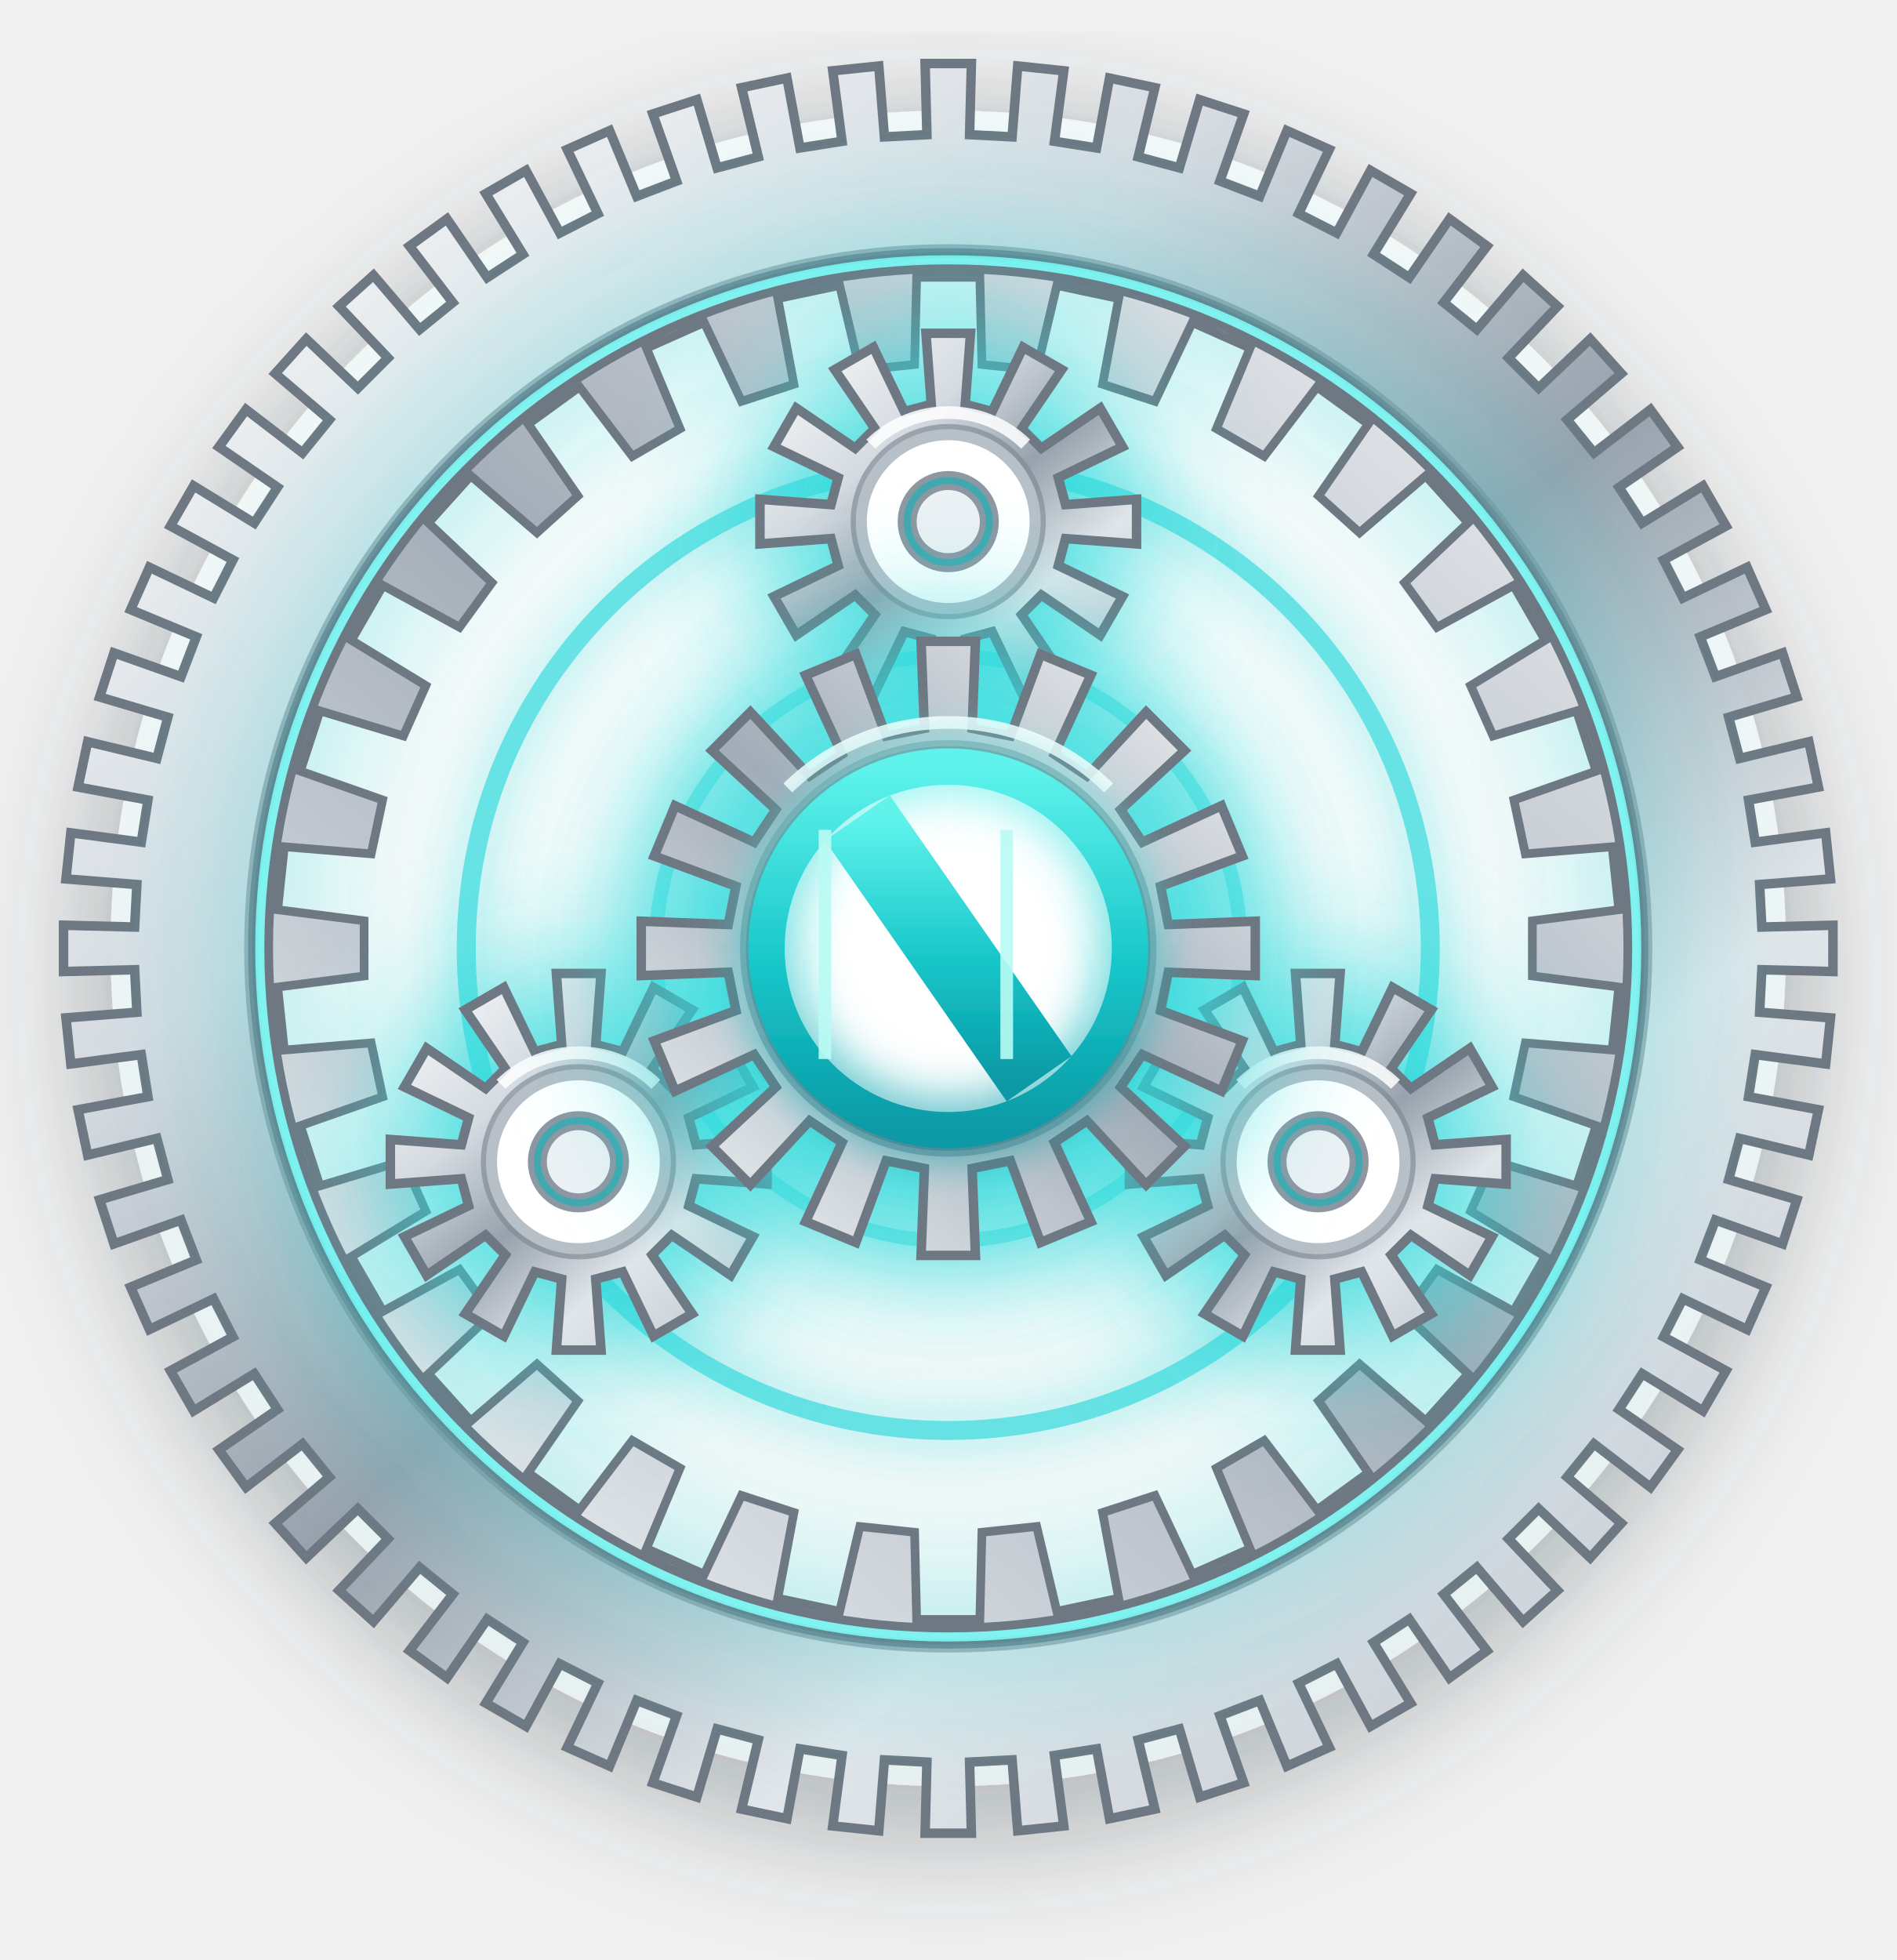
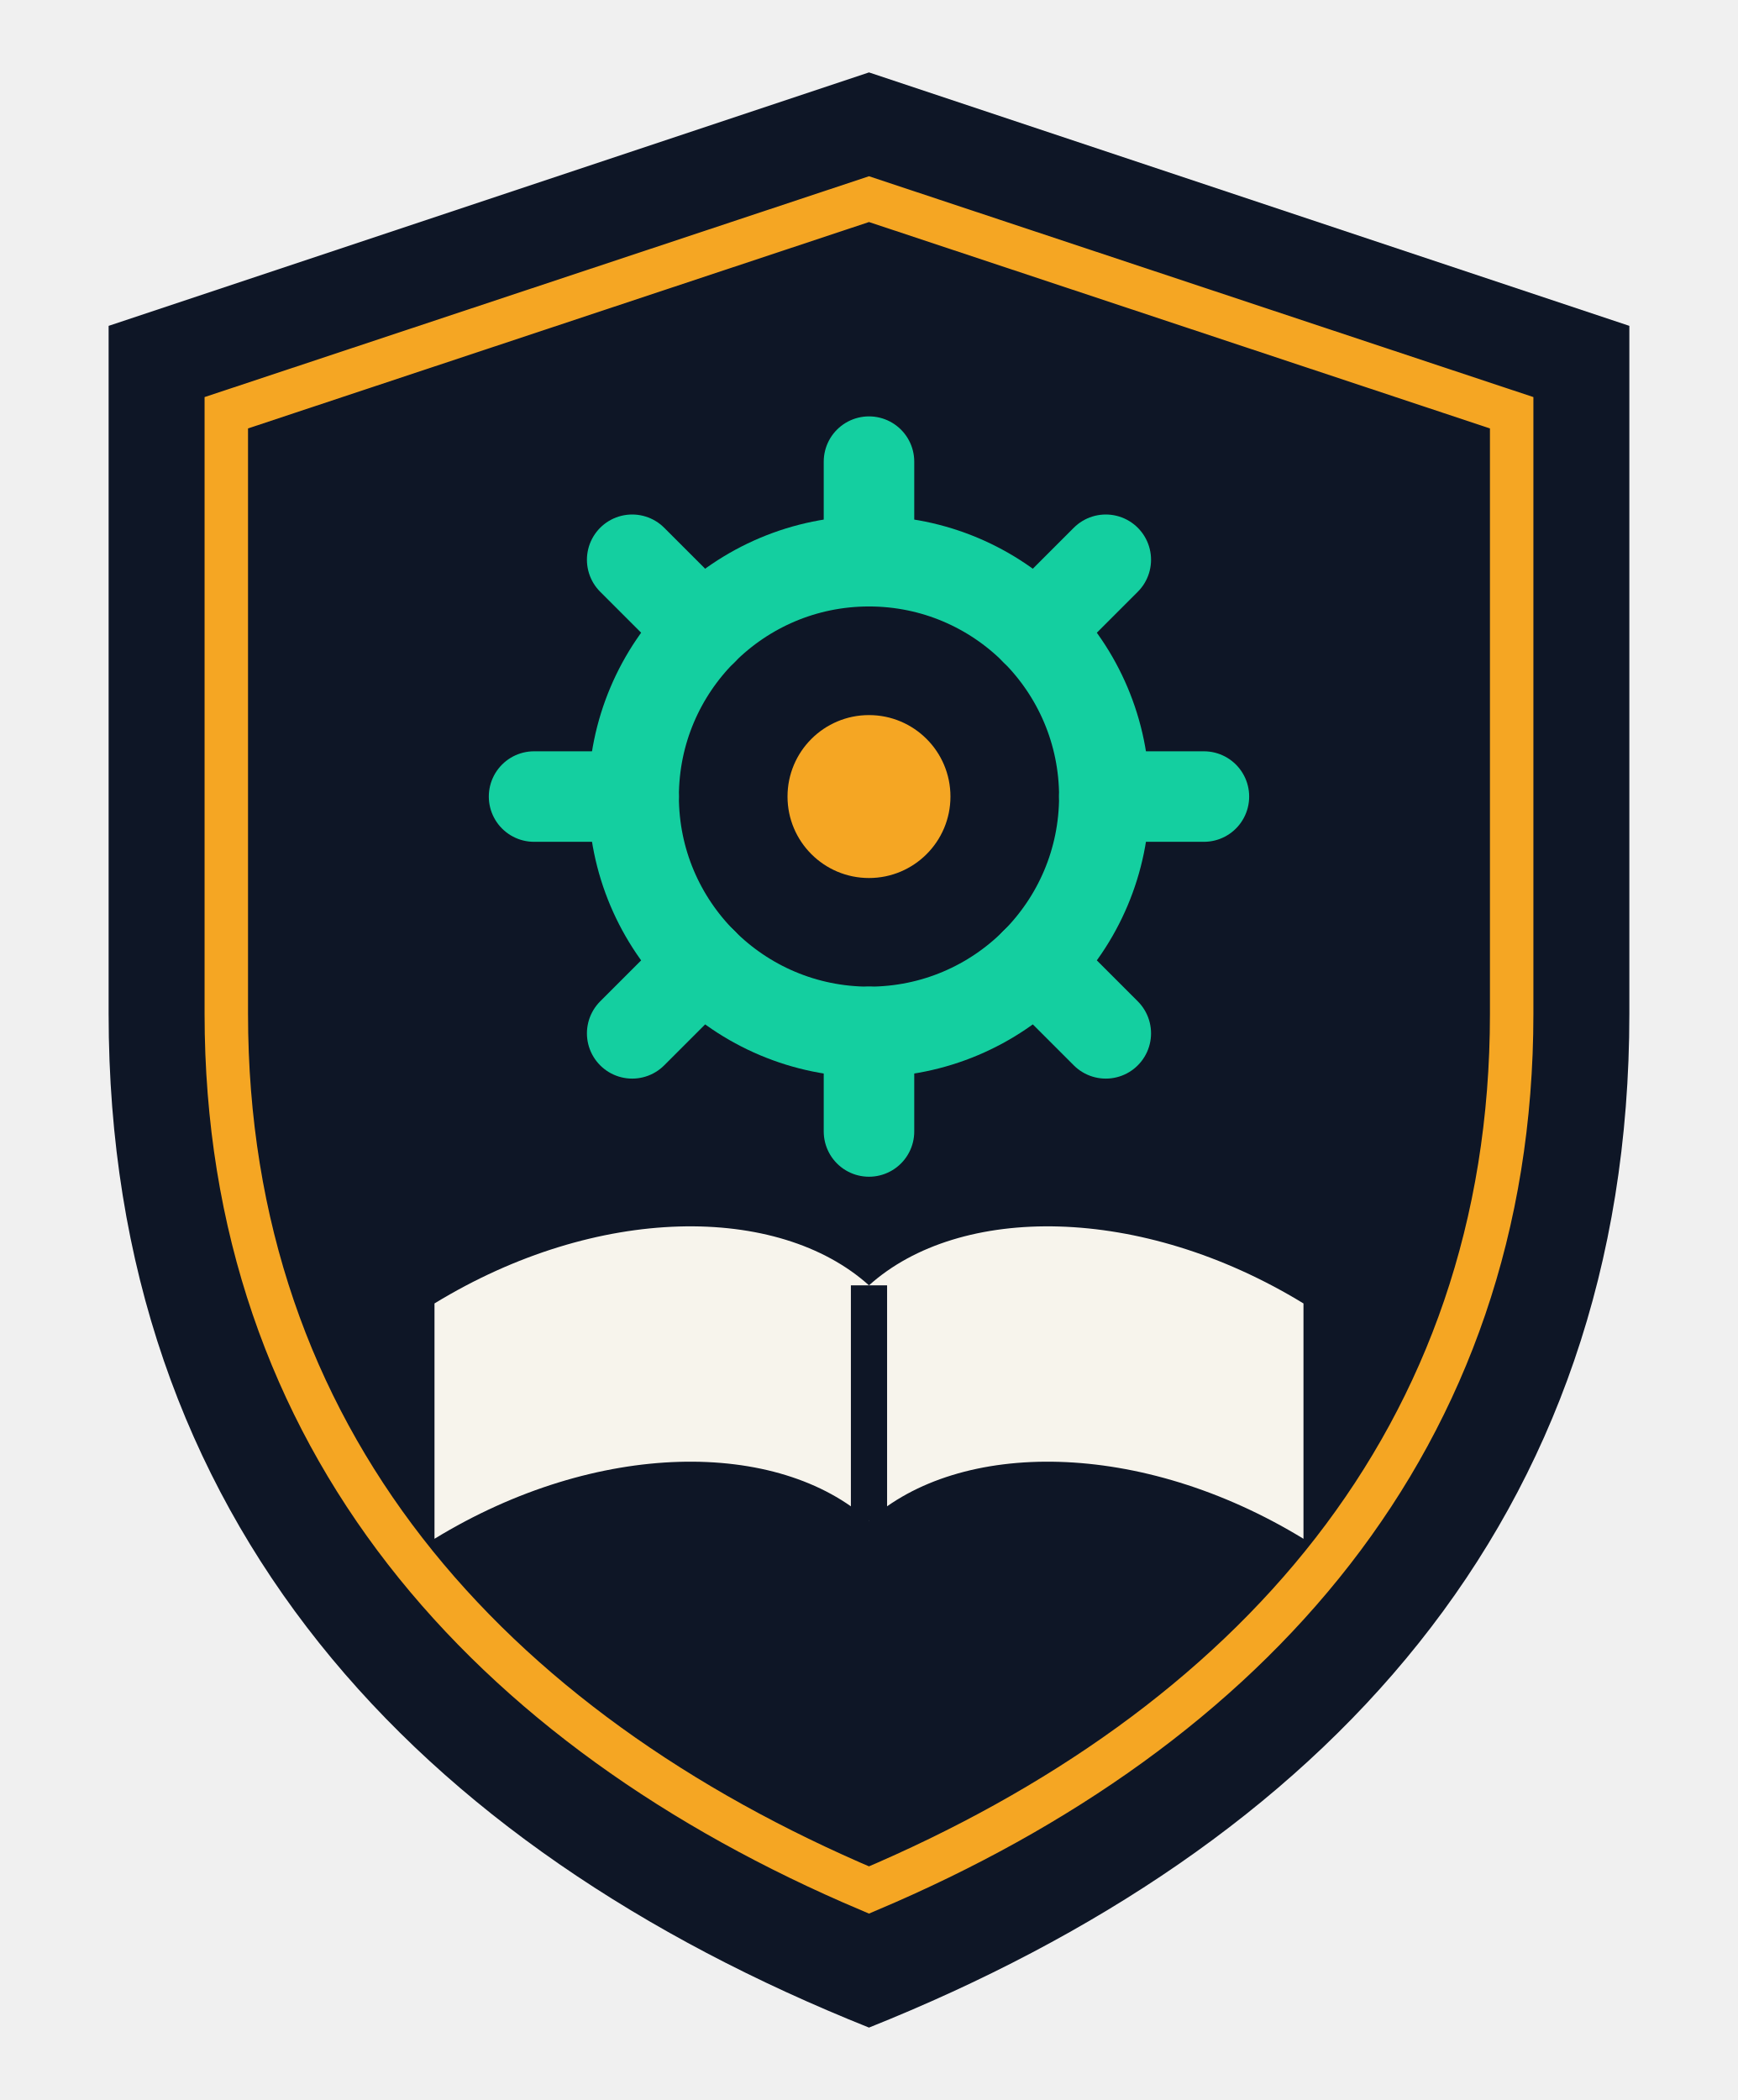
- <svg xmlns="http://www.w3.org/2000/svg" viewBox="0 0 240 248" class="nx-logo" role="img" aria-label="Nexus Institute of Technology planetary-gear logo">
-   <defs>
-     <radialGradient id="coin" cx="50%" cy="42%" r="65%">
-       <stop offset="0%" stop-color="#FFFFFF" />
-       <stop offset="72%" stop-color="#F2F7F7" />
-       <stop offset="100%" stop-color="#E4ECEC" />
-     </radialGradient>
-     <linearGradient id="metal" x1="0%" y1="0%" x2="86%" y2="100%">
-       <stop offset="0%" stop-color="#FDFEFE" />
-       <stop offset="34%" stop-color="#D5DBE1" />
-       <stop offset="55%" stop-color="#98A2AD" />
-       <stop offset="76%" stop-color="#E1E6EA" />
-       <stop offset="100%" stop-color="#C4CBD3" />
-     </linearGradient>
-     <linearGradient id="metal2" x1="100%" y1="0%" x2="14%" y2="100%">
-       <stop offset="0%" stop-color="#F4F6F8" />
-       <stop offset="52%" stop-color="#A3ACB7" />
-       <stop offset="100%" stop-color="#E9EDF0" />
-     </linearGradient>
-     <linearGradient id="ntube" x1="0%" y1="0%" x2="0%" y2="100%">
-       <stop offset="0%" stop-color="#5FF3EC" />
-       <stop offset="55%" stop-color="#17C6C9" />
-       <stop offset="100%" stop-color="#0A9AA6" />
-     </linearGradient>
-     <filter id="glow" x="-70%" y="-70%" width="240%" height="240%">
-       <feGaussianBlur stdDeviation="3.4" result="b" />
-       <feMerge>
-         <feMergeNode in="b" />
-         <feMergeNode in="SourceGraphic" />
-       </feMerge>
-     </filter>
-     <filter id="soft" x="-90%" y="-90%" width="280%" height="280%">
-       <feGaussianBlur stdDeviation="8" />
-     </filter>
-     <filter id="drop" x="-25%" y="-25%" width="150%" height="160%">
-       <feDropShadow dx="0" dy="4" stdDeviation="6" flood-color="#3A4650" flood-opacity="0.30" />
-     </filter>
-   </defs>
-   <g filter="url(#drop)">
-     <circle cx="120" cy="120" r="106" fill="url(#coin)" />
-     <path d="M222.96 117.30 L231.96 117.07 L231.96 122.93 L222.96 122.70 L222.68 128.08 L231.65 128.79 L231.04 134.62 L222.12 133.44 L221.28 138.77 L230.12 140.41 L228.91 146.15 L220.15 144.04 L218.76 149.25 L227.39 151.81 L225.58 157.39 L217.09 154.38 L215.16 159.42 L223.47 162.86 L221.09 168.22 L212.97 164.34 L210.52 169.15 L218.43 173.44 L215.50 178.52 L207.82 173.82 L204.88 178.34 L212.30 183.44 L208.86 188.18 L201.72 182.70 L198.32 186.89 L205.17 192.74 L201.24 197.10 L194.71 190.90 L190.90 194.71 L197.10 201.24 L192.74 205.17 L186.89 198.32 L182.70 201.72 L188.18 208.86 L183.44 212.30 L178.34 204.88 L173.82 207.82 L178.52 215.50 L173.44 218.43 L169.15 210.52 L164.34 212.97 L168.22 221.09 L162.86 223.47 L159.42 215.16 L154.38 217.09 L157.39 225.58 L151.81 227.39 L149.25 218.76 L144.04 220.15 L146.15 228.91 L140.41 230.12 L138.77 221.28 L133.44 222.12 L134.62 231.04 L128.79 231.65 L128.08 222.68 L122.70 222.96 L122.93 231.96 L117.07 231.96 L117.30 222.96 L111.92 222.68 L111.21 231.65 L105.38 231.04 L106.56 222.12 L101.23 221.28 L99.59 230.12 L93.85 228.91 L95.96 220.15 L90.75 218.76 L88.19 227.39 L82.61 225.58 L85.62 217.09 L80.58 215.16 L77.14 223.47 L71.78 221.09 L75.66 212.97 L70.85 210.52 L66.56 218.43 L61.48 215.50 L66.18 207.82 L61.66 204.88 L56.56 212.30 L51.82 208.86 L57.30 201.72 L53.11 198.32 L47.26 205.17 L42.90 201.24 L49.10 194.71 L45.29 190.90 L38.76 197.10 L34.83 192.74 L41.68 186.89 L38.28 182.70 L31.14 188.18 L27.70 183.44 L35.12 178.34 L32.18 173.82 L24.50 178.52 L21.57 173.44 L29.48 169.15 L27.03 164.34 L18.91 168.22 L16.53 162.86 L24.84 159.42 L22.91 154.38 L14.42 157.39 L12.61 151.81 L21.24 149.25 L19.85 144.04 L11.09 146.15 L9.88 140.41 L18.72 138.77 L17.88 133.44 L8.96 134.62 L8.35 128.79 L17.32 128.08 L17.04 122.70 L8.04 122.93 L8.04 117.07 L17.04 117.30 L17.32 111.92 L8.35 111.21 L8.96 105.38 L17.88 106.56 L18.72 101.23 L9.88 99.59 L11.09 93.85 L19.85 95.96 L21.24 90.75 L12.61 88.19 L14.42 82.61 L22.91 85.62 L24.84 80.58 L16.53 77.14 L18.91 71.78 L27.03 75.66 L29.48 70.85 L21.57 66.56 L24.50 61.48 L32.18 66.18 L35.12 61.66 L27.70 56.56 L31.14 51.82 L38.28 57.30 L41.68 53.11 L34.83 47.26 L38.76 42.90 L45.29 49.10 L49.10 45.29 L42.90 38.76 L47.26 34.83 L53.11 41.68 L57.30 38.28 L51.82 31.14 L56.56 27.70 L61.66 35.12 L66.18 32.18 L61.48 24.50 L66.56 21.57 L70.85 29.48 L75.66 27.03 L71.78 18.91 L77.14 16.53 L80.58 24.84 L85.62 22.91 L82.61 14.42 L88.19 12.61 L90.75 21.24 L95.96 19.85 L93.85 11.09 L99.59 9.88 L101.23 18.72 L106.56 17.88 L105.38 8.96 L111.21 8.35 L111.92 17.32 L117.30 17.04 L117.07 8.04 L122.93 8.04 L122.70 17.04 L128.08 17.32 L128.79 8.35 L134.62 8.96 L133.44 17.88 L138.77 18.72 L140.41 9.88 L146.15 11.09 L144.04 19.85 L149.25 21.24 L151.81 12.61 L157.39 14.42 L154.38 22.91 L159.42 24.84 L162.86 16.53 L168.22 18.91 L164.34 27.03 L169.15 29.48 L173.44 21.57 L178.52 24.50 L173.82 32.18 L178.34 35.12 L183.44 27.70 L188.18 31.14 L182.70 38.28 L186.89 41.68 L192.74 34.83 L197.10 38.76 L190.90 45.29 L194.71 49.10 L201.24 42.90 L205.17 47.26 L198.32 53.11 L201.72 57.30 L208.86 51.82 L212.30 56.56 L204.88 61.66 L207.82 66.18 L215.50 61.48 L218.43 66.56 L210.52 70.85 L212.97 75.66 L221.09 71.78 L223.47 77.14 L215.16 80.58 L217.09 85.62 L225.58 82.61 L227.39 88.19 L218.76 90.75 L220.15 95.96 L228.91 93.85 L230.12 99.59 L221.28 101.23 L222.12 106.56 L231.04 105.38 L231.65 111.21 L222.68 111.92 Z M208.00 120.00 A88 88 0 1 0 32.00 120.00 A88 88 0 1 0 208.00 120.00 Z" fill="url(#metal)" fill-rule="evenodd" stroke="#6E7883" stroke-width="1.2" />
-     <circle cx="120" cy="120" r="88.6" fill="none" stroke="#7E8894" stroke-width="1" opacity="0.6" />
-     <circle cx="120" cy="120" r="87" fill="none" stroke="#2BD9DB" stroke-width="4" filter="url(#soft)" opacity="0.95" />
-     <circle cx="120" cy="120" r="87" fill="none" stroke="#7CF2F0" stroke-width="1.4" opacity="0.95" />
-     <path d="M206 120 A86 86 0 1 1 34 120 A86 86 0 1 1 206 120 Z M204.86 115.11 L193.92 116.51 L193.92 123.49 L204.86 124.89 L204.02 132.86 L193.03 131.96 L191.58 138.78 L201.99 142.43 L199.51 150.05 L188.95 146.88 L186.11 153.25 L195.53 158.99 L191.53 165.92 L181.85 160.63 L177.75 166.27 L185.78 173.84 L180.42 179.79 L172.05 172.60 L166.87 177.26 L173.15 186.34 L166.67 191.04 L159.98 182.27 L153.94 185.76 L158.19 195.94 L150.88 199.19 L146.16 189.22 L139.53 191.38 L141.57 202.22 L133.74 203.88 L131.19 193.15 L124.26 193.88 L124.00 204.91 L116.00 204.91 L115.74 193.88 L108.81 193.15 L106.26 203.88 L98.43 202.22 L100.47 191.38 L93.84 189.22 L89.12 199.19 L81.81 195.94 L86.06 185.76 L80.02 182.27 L73.33 191.04 L66.85 186.34 L73.13 177.26 L67.95 172.60 L59.58 179.79 L54.22 173.84 L62.25 166.27 L58.15 160.63 L48.47 165.92 L44.47 158.99 L53.89 153.25 L51.05 146.88 L40.49 150.05 L38.01 142.43 L48.42 138.78 L46.97 131.96 L35.98 132.86 L35.14 124.89 L46.08 123.49 L46.08 116.51 L35.14 115.11 L35.98 107.14 L46.97 108.04 L48.42 101.22 L38.01 97.57 L40.49 89.95 L51.05 93.12 L53.89 86.75 L44.47 81.01 L48.47 74.08 L58.15 79.37 L62.25 73.73 L54.22 66.16 L59.58 60.21 L67.95 67.40 L73.13 62.74 L66.85 53.66 L73.33 48.96 L80.02 57.73 L86.06 54.24 L81.81 44.06 L89.12 40.81 L93.84 50.78 L100.47 48.62 L98.43 37.78 L106.26 36.12 L108.81 46.85 L115.74 46.12 L116.00 35.09 L124.00 35.09 L124.26 46.12 L131.19 46.85 L133.74 36.12 L141.57 37.78 L139.53 48.62 L146.16 50.78 L150.88 40.81 L158.19 44.06 L153.94 54.24 L159.98 57.73 L166.67 48.96 L173.15 53.66 L166.87 62.74 L172.05 67.40 L180.42 60.21 L185.78 66.16 L177.75 73.73 L181.85 79.37 L191.53 74.08 L195.53 81.01 L186.11 86.75 L188.95 93.12 L199.51 89.95 L201.99 97.57 L191.58 101.22 L193.03 108.04 L204.02 107.14 Z" fill="url(#metal2)" fill-rule="evenodd" stroke="#6E7883" stroke-width="1.1" />
-     <circle cx="120" cy="120" r="61" fill="none" stroke="#2BD9DB" stroke-width="2.4" opacity="0.7" filter="url(#glow)" />
-     <circle cx="120" cy="120" r="37" fill="none" stroke="#2BD9DB" stroke-width="1.8" opacity="0.55" filter="url(#glow)" />
-     <circle cx="120.0" cy="66.0" r="24" fill="#2BD9DB" opacity="0.8" filter="url(#soft)" />
-     <path d="M134.84 63.85 L143.83 63.18 L143.83 68.82 L134.84 68.15 L133.93 71.56 L142.05 75.47 L139.23 80.36 L131.78 75.29 L129.29 77.78 L134.36 85.23 L129.47 88.05 L125.56 79.93 L122.15 80.84 L122.82 89.83 L117.18 89.83 L117.85 80.84 L114.44 79.93 L110.53 88.05 L105.64 85.23 L110.71 77.78 L108.22 75.29 L100.77 80.36 L97.95 75.47 L106.07 71.56 L105.16 68.15 L96.17 68.82 L96.17 63.18 L105.16 63.85 L106.07 60.44 L97.95 56.53 L100.77 51.64 L108.22 56.71 L110.71 54.22 L105.64 46.77 L110.53 43.95 L114.44 52.07 L117.85 51.16 L117.18 42.17 L122.82 42.17 L122.15 51.16 L125.56 52.07 L129.47 43.95 L134.36 46.77 L129.29 54.22 L131.78 56.71 L139.23 51.64 L142.05 56.53 L133.93 60.44 Z M131.00 66.00 A11 11 0 1 0 109.00 66.00 A11 11 0 1 0 131.00 66.00 Z" fill="url(#metal)" fill-rule="evenodd" stroke="#6E7883" stroke-width="1.2" />
-     <circle cx="120.0" cy="66.0" r="11.8" fill="none" stroke="#7E8894" stroke-width="1.1" opacity="0.65" />
-     <path d="M110.2 56.2 A14 14 0 0 1 129.8 56.2" fill="none" stroke="#FFFFFF" stroke-width="1.6" opacity="0.85" />
-     <circle cx="120.0" cy="66.0" r="11" fill="#FFFFFF" stroke="#B7BFC7" stroke-width="1.4" />
-     <circle cx="120.0" cy="66.0" r="5.2" fill="#EDF1F4" stroke="#8E97A2" stroke-width="2.4" />
-     <circle cx="120.0" cy="66.0" r="5.2" fill="none" stroke="#0FB4B8" stroke-width="0.9" opacity="0.6" />
-     <circle cx="166.8" cy="147.0" r="24" fill="#2BD9DB" opacity="0.8" filter="url(#soft)" />
-     <path d="M181.61 144.85 L190.60 144.18 L190.60 149.82 L181.61 149.15 L180.70 152.56 L188.82 156.47 L186.00 161.36 L178.55 156.29 L176.05 158.78 L181.13 166.23 L176.24 169.05 L172.32 160.93 L168.92 161.84 L169.59 170.83 L163.94 170.83 L164.61 161.84 L161.21 160.93 L157.29 169.05 L152.41 166.23 L157.48 158.78 L154.99 156.29 L147.54 161.36 L144.71 156.47 L152.83 152.56 L151.92 149.15 L142.93 149.82 L142.93 144.18 L151.92 144.85 L152.83 141.44 L144.71 137.53 L147.54 132.64 L154.99 137.71 L157.48 135.22 L152.41 127.77 L157.29 124.95 L161.21 133.07 L164.61 132.16 L163.94 123.17 L169.59 123.17 L168.92 132.16 L172.32 133.07 L176.24 124.95 L181.13 127.77 L176.05 135.22 L178.55 137.71 L186.00 132.64 L188.82 137.53 L180.70 141.44 Z M177.77 147.00 A11 11 0 1 0 155.77 147.00 A11 11 0 1 0 177.77 147.00 Z" fill="url(#metal)" fill-rule="evenodd" stroke="#6E7883" stroke-width="1.2" />
-     <circle cx="166.8" cy="147.0" r="11.8" fill="none" stroke="#7E8894" stroke-width="1.1" opacity="0.65" />
-     <path d="M157.0 137.2 A14 14 0 0 1 176.6 137.2" fill="none" stroke="#FFFFFF" stroke-width="1.6" opacity="0.85" />
-     <circle cx="166.8" cy="147.0" r="11" fill="#FFFFFF" stroke="#B7BFC7" stroke-width="1.4" />
-     <circle cx="166.8" cy="147.0" r="5.2" fill="#EDF1F4" stroke="#8E97A2" stroke-width="2.4" />
-     <circle cx="166.8" cy="147.0" r="5.2" fill="none" stroke="#0FB4B8" stroke-width="0.9" opacity="0.6" />
-     <circle cx="73.2" cy="147.0" r="24" fill="#2BD9DB" opacity="0.8" filter="url(#soft)" />
-     <path d="M88.08 144.85 L97.07 144.18 L97.07 149.82 L88.08 149.15 L87.17 152.56 L95.29 156.47 L92.46 161.36 L85.01 156.29 L82.52 158.78 L87.59 166.23 L82.71 169.05 L78.79 160.93 L75.39 161.84 L76.06 170.83 L70.41 170.83 L71.08 161.84 L67.68 160.93 L63.76 169.05 L58.87 166.23 L63.95 158.78 L61.45 156.29 L54.00 161.36 L51.18 156.47 L59.30 152.56 L58.39 149.15 L49.40 149.82 L49.40 144.18 L58.39 144.85 L59.30 141.44 L51.18 137.53 L54.00 132.64 L61.45 137.71 L63.95 135.22 L58.87 127.77 L63.76 124.95 L67.68 133.07 L71.08 132.16 L70.41 123.17 L76.06 123.17 L75.39 132.16 L78.79 133.07 L82.71 124.95 L87.59 127.77 L82.52 135.22 L85.01 137.71 L92.46 132.64 L95.29 137.53 L87.17 141.44 Z M84.23 147.00 A11 11 0 1 0 62.23 147.00 A11 11 0 1 0 84.23 147.00 Z" fill="url(#metal)" fill-rule="evenodd" stroke="#6E7883" stroke-width="1.2" />
-     <circle cx="73.2" cy="147.0" r="11.8" fill="none" stroke="#7E8894" stroke-width="1.1" opacity="0.65" />
-     <path d="M63.4 137.2 A14 14 0 0 1 83.0 137.2" fill="none" stroke="#FFFFFF" stroke-width="1.6" opacity="0.85" />
-     <circle cx="73.2" cy="147.0" r="11" fill="#FFFFFF" stroke="#B7BFC7" stroke-width="1.4" />
-     <circle cx="73.2" cy="147.0" r="5.2" fill="#EDF1F4" stroke="#8E97A2" stroke-width="2.4" />
-     <circle cx="73.2" cy="147.0" r="5.2" fill="none" stroke="#0FB4B8" stroke-width="0.9" opacity="0.6" />
-     <circle cx="120" cy="120" r="40" fill="#2BD9DB" opacity="0.85" filter="url(#soft)" />
-     <path d="M147.84 116.98 L158.85 116.56 L158.85 123.44 L147.84 123.02 L146.87 127.86 L157.21 131.69 L154.57 138.05 L144.56 133.44 L141.82 137.55 L149.90 145.04 L145.04 149.90 L137.55 141.82 L133.44 144.56 L138.05 154.57 L131.69 157.21 L127.86 146.87 L123.02 147.84 L123.44 158.85 L116.56 158.85 L116.98 147.84 L112.14 146.87 L108.31 157.21 L101.95 154.57 L106.56 144.56 L102.45 141.82 L94.96 149.90 L90.10 145.04 L98.18 137.55 L95.44 133.44 L85.43 138.05 L82.79 131.69 L93.13 127.86 L92.16 123.02 L81.15 123.44 L81.15 116.56 L92.16 116.98 L93.13 112.14 L82.79 108.31 L85.43 101.95 L95.44 106.56 L98.18 102.45 L90.10 94.96 L94.96 90.10 L102.45 98.18 L106.56 95.44 L101.95 85.43 L108.31 82.79 L112.14 93.13 L116.98 92.16 L116.56 81.15 L123.44 81.15 L123.02 92.16 L127.86 93.13 L131.69 82.79 L138.05 85.43 L133.44 95.44 L137.55 98.18 L145.04 90.10 L149.90 94.96 L141.82 102.45 L144.56 106.56 L154.57 101.95 L157.21 108.31 L146.87 112.14 Z M145.00 120.00 A25 25 0 1 0 95.00 120.00 A25 25 0 1 0 145.00 120.00 Z" fill="url(#metal2)" fill-rule="evenodd" stroke="#6E7883" stroke-width="1.2" />
-     <circle cx="120.0" cy="120.0" r="25.8" fill="none" stroke="#7E8894" stroke-width="1.1" opacity="0.65" />
-     <path d="M99.7 99.7 A29 29 0 0 1 140.3 99.7" fill="none" stroke="#FFFFFF" stroke-width="1.6" opacity="0.85" />
-     <circle cx="120" cy="120" r="25" fill="#FFFFFF" />
-     <circle cx="120" cy="120" r="23" fill="none" stroke="url(#ntube)" stroke-width="4.6" filter="url(#glow)" />
-     <g stroke="url(#ntube)" stroke-width="10" stroke-linecap="butt" fill="none">
-       <line x1="108.5" y1="136.5" x2="108.5" y2="103.5" />
-       <line x1="108.5" y1="103.5" x2="131.5" y2="136.5" />
-       <line x1="131.5" y1="136.5" x2="131.5" y2="103.5" />
-     </g>
-     <g stroke="#B9FBF4" stroke-width="1.6" opacity="0.9" fill="none">
-       <line x1="104.4" y1="134" x2="104.4" y2="105" />
-       <line x1="127.4" y1="134" x2="127.4" y2="105" />
-     </g>
+ <svg xmlns="http://www.w3.org/2000/svg" viewBox="0 0 96 116" role="img" aria-label="Nexus Institute of Technology shield">
+   <path d="M48 4 L90 18 V56 C90 84 73 102 48 112 C23 102 6 84 6 56 V18 Z" fill="#0E1626" />
+   <path d="M48 11 L83.5 22.8 V56 C83.5 79.5 69 95.5 48 104.4 C27 95.5 12.5 79.5 12.5 56 V22.8 Z" fill="none" stroke="#F5A623" stroke-width="2.4" />
+   <g stroke="#14CFA0" stroke-width="5" stroke-linecap="round" fill="none">
+     <circle cx="48" cy="44" r="13" />
+     <line x1="61" y1="44" x2="66.5" y2="44" />
+     <line x1="57.19" y1="53.19" x2="61.08" y2="57.08" />
+     <line x1="48" y1="57" x2="48" y2="62.5" />
+     <line x1="38.81" y1="53.19" x2="34.92" y2="57.08" />
+     <line x1="35" y1="44" x2="29.5" y2="44" />
+     <line x1="38.81" y1="34.81" x2="34.92" y2="30.92" />
+     <line x1="48" y1="31" x2="48" y2="25.5" />
+     <line x1="57.19" y1="34.81" x2="61.08" y2="30.92" />
  </g>
+   <circle cx="48" cy="44" r="4.5" fill="#F5A623" />
+   <path d="M24 72 C 33 66.5 43 66.5 48 71 C 53 66.5 63 66.5 72 72 L72 85            C 63 79.5 53 79.5 48 84 C 43 79.5 33 79.5 24 85 Z" fill="#F7F4EC" />
+   <line x1="48" y1="71" x2="48" y2="84" stroke="#0E1626" stroke-width="2" />
</svg>
